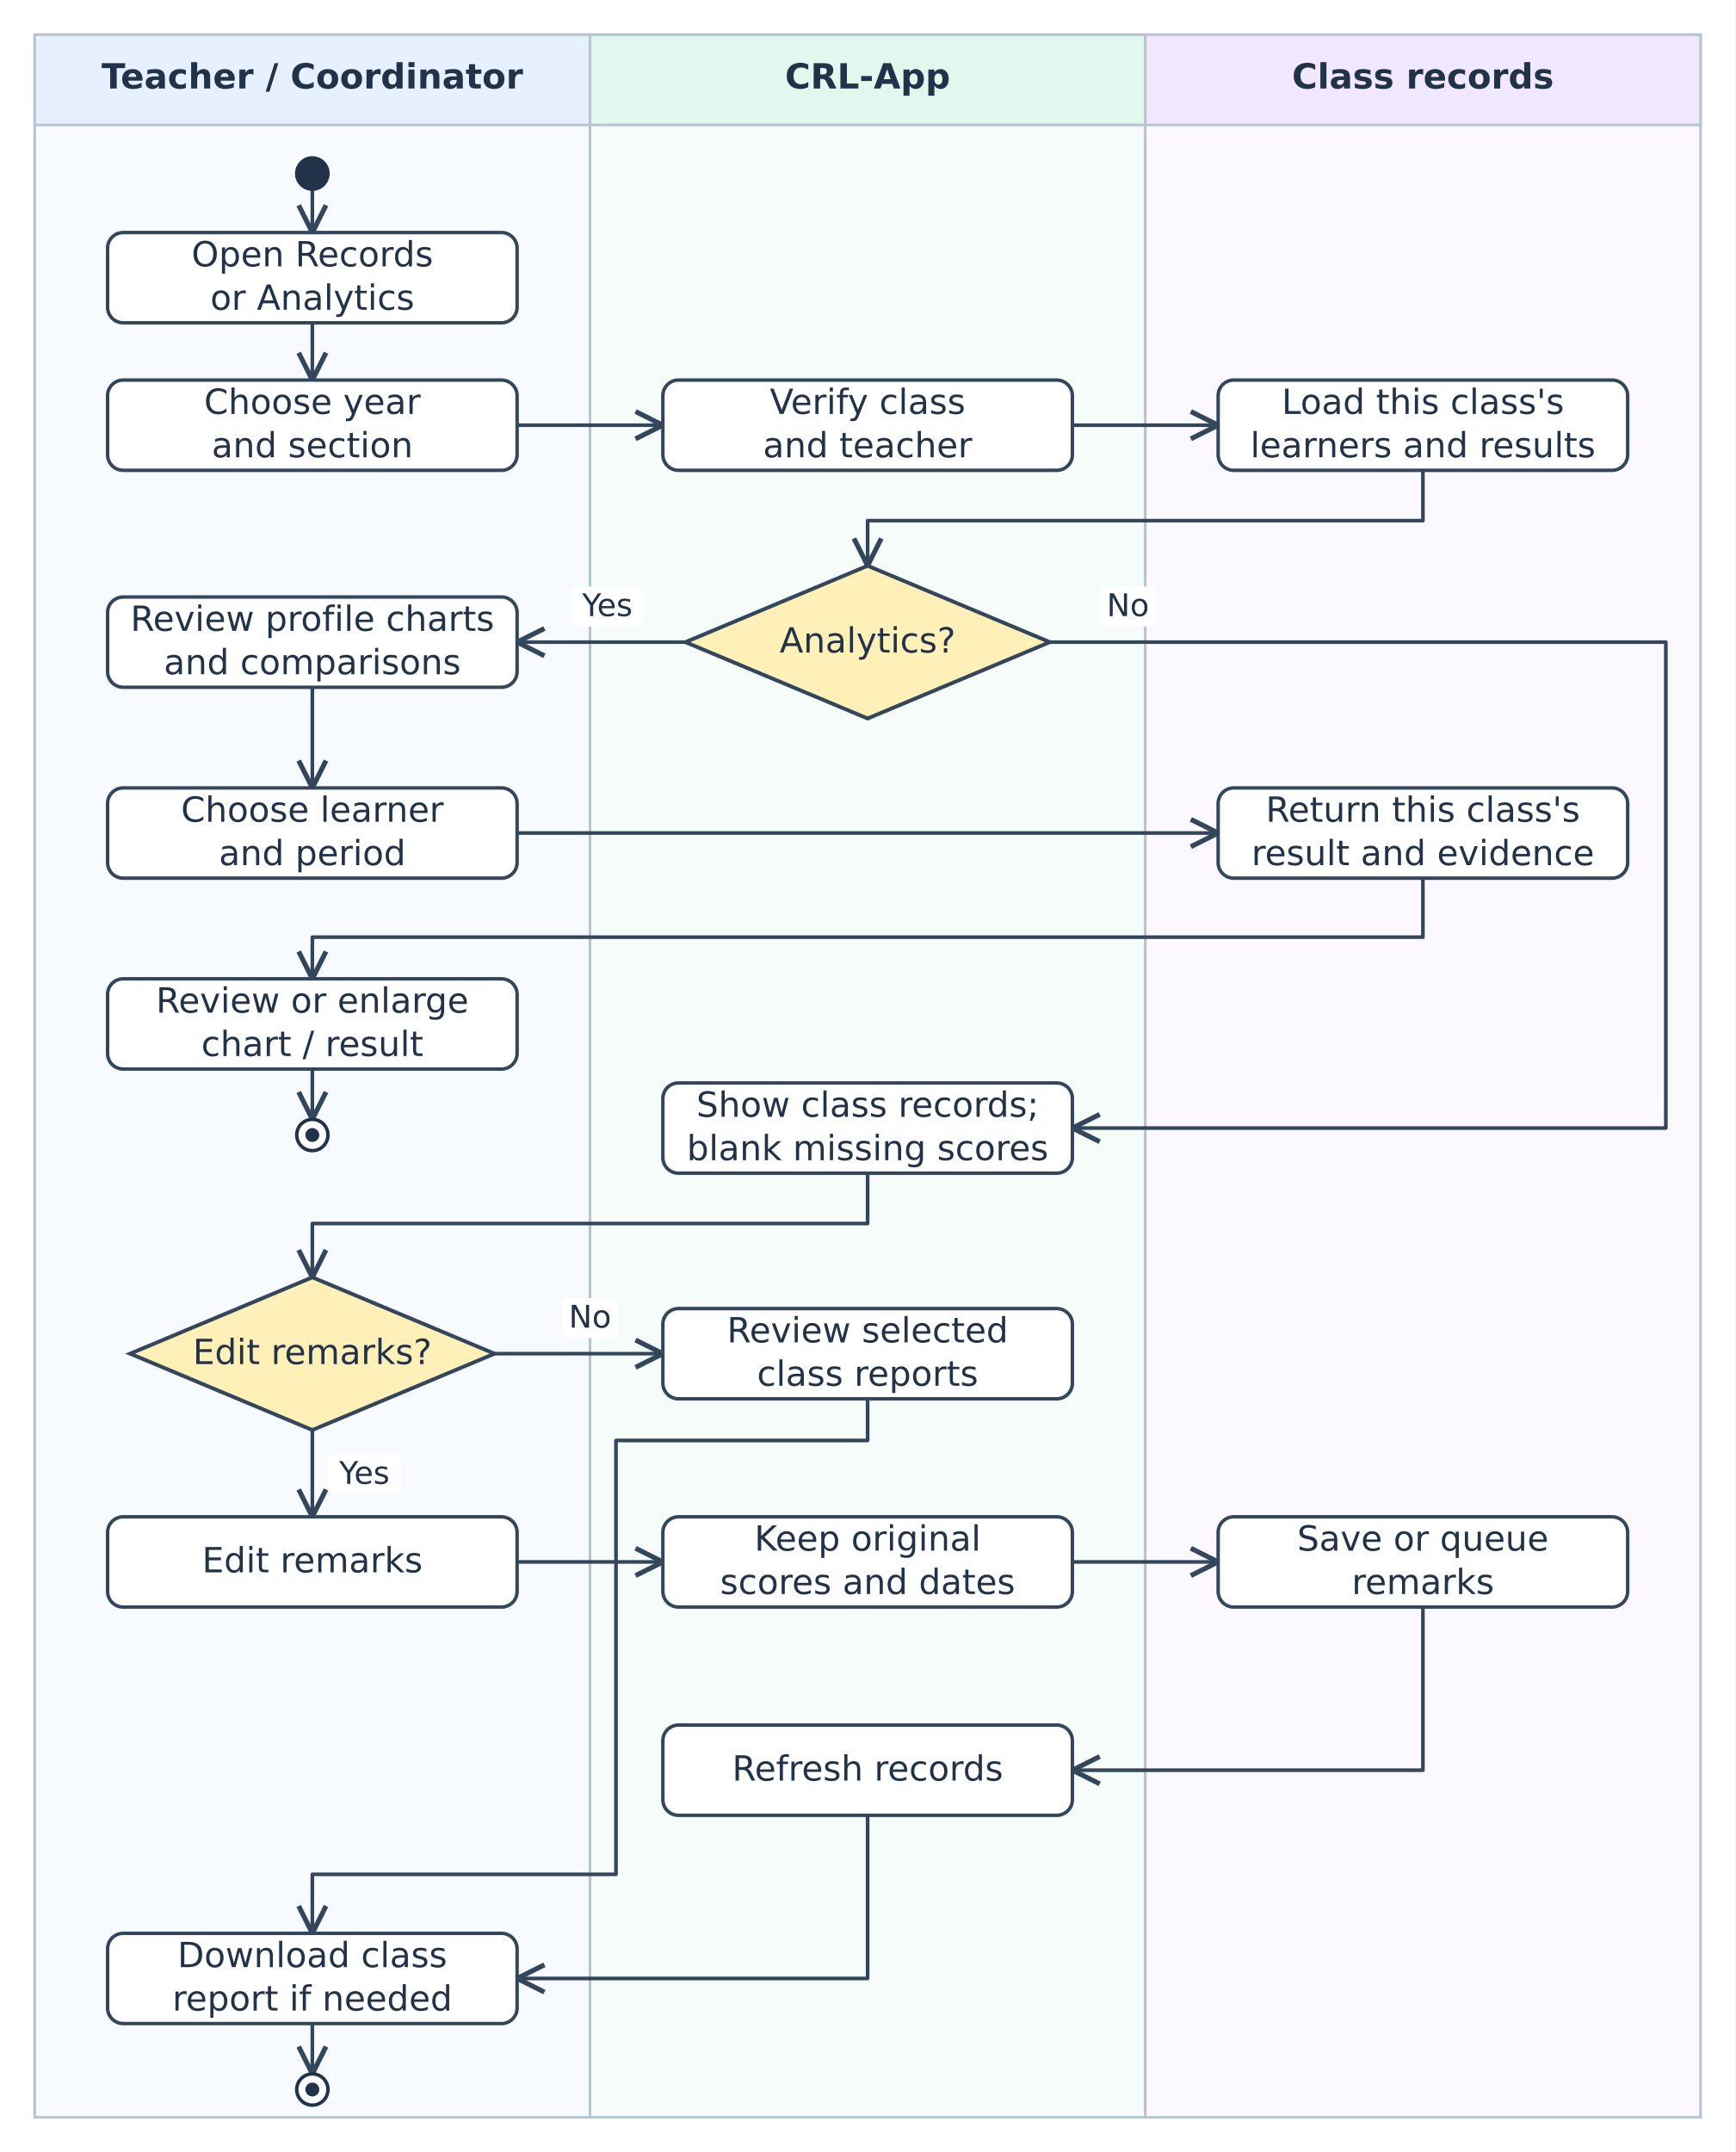
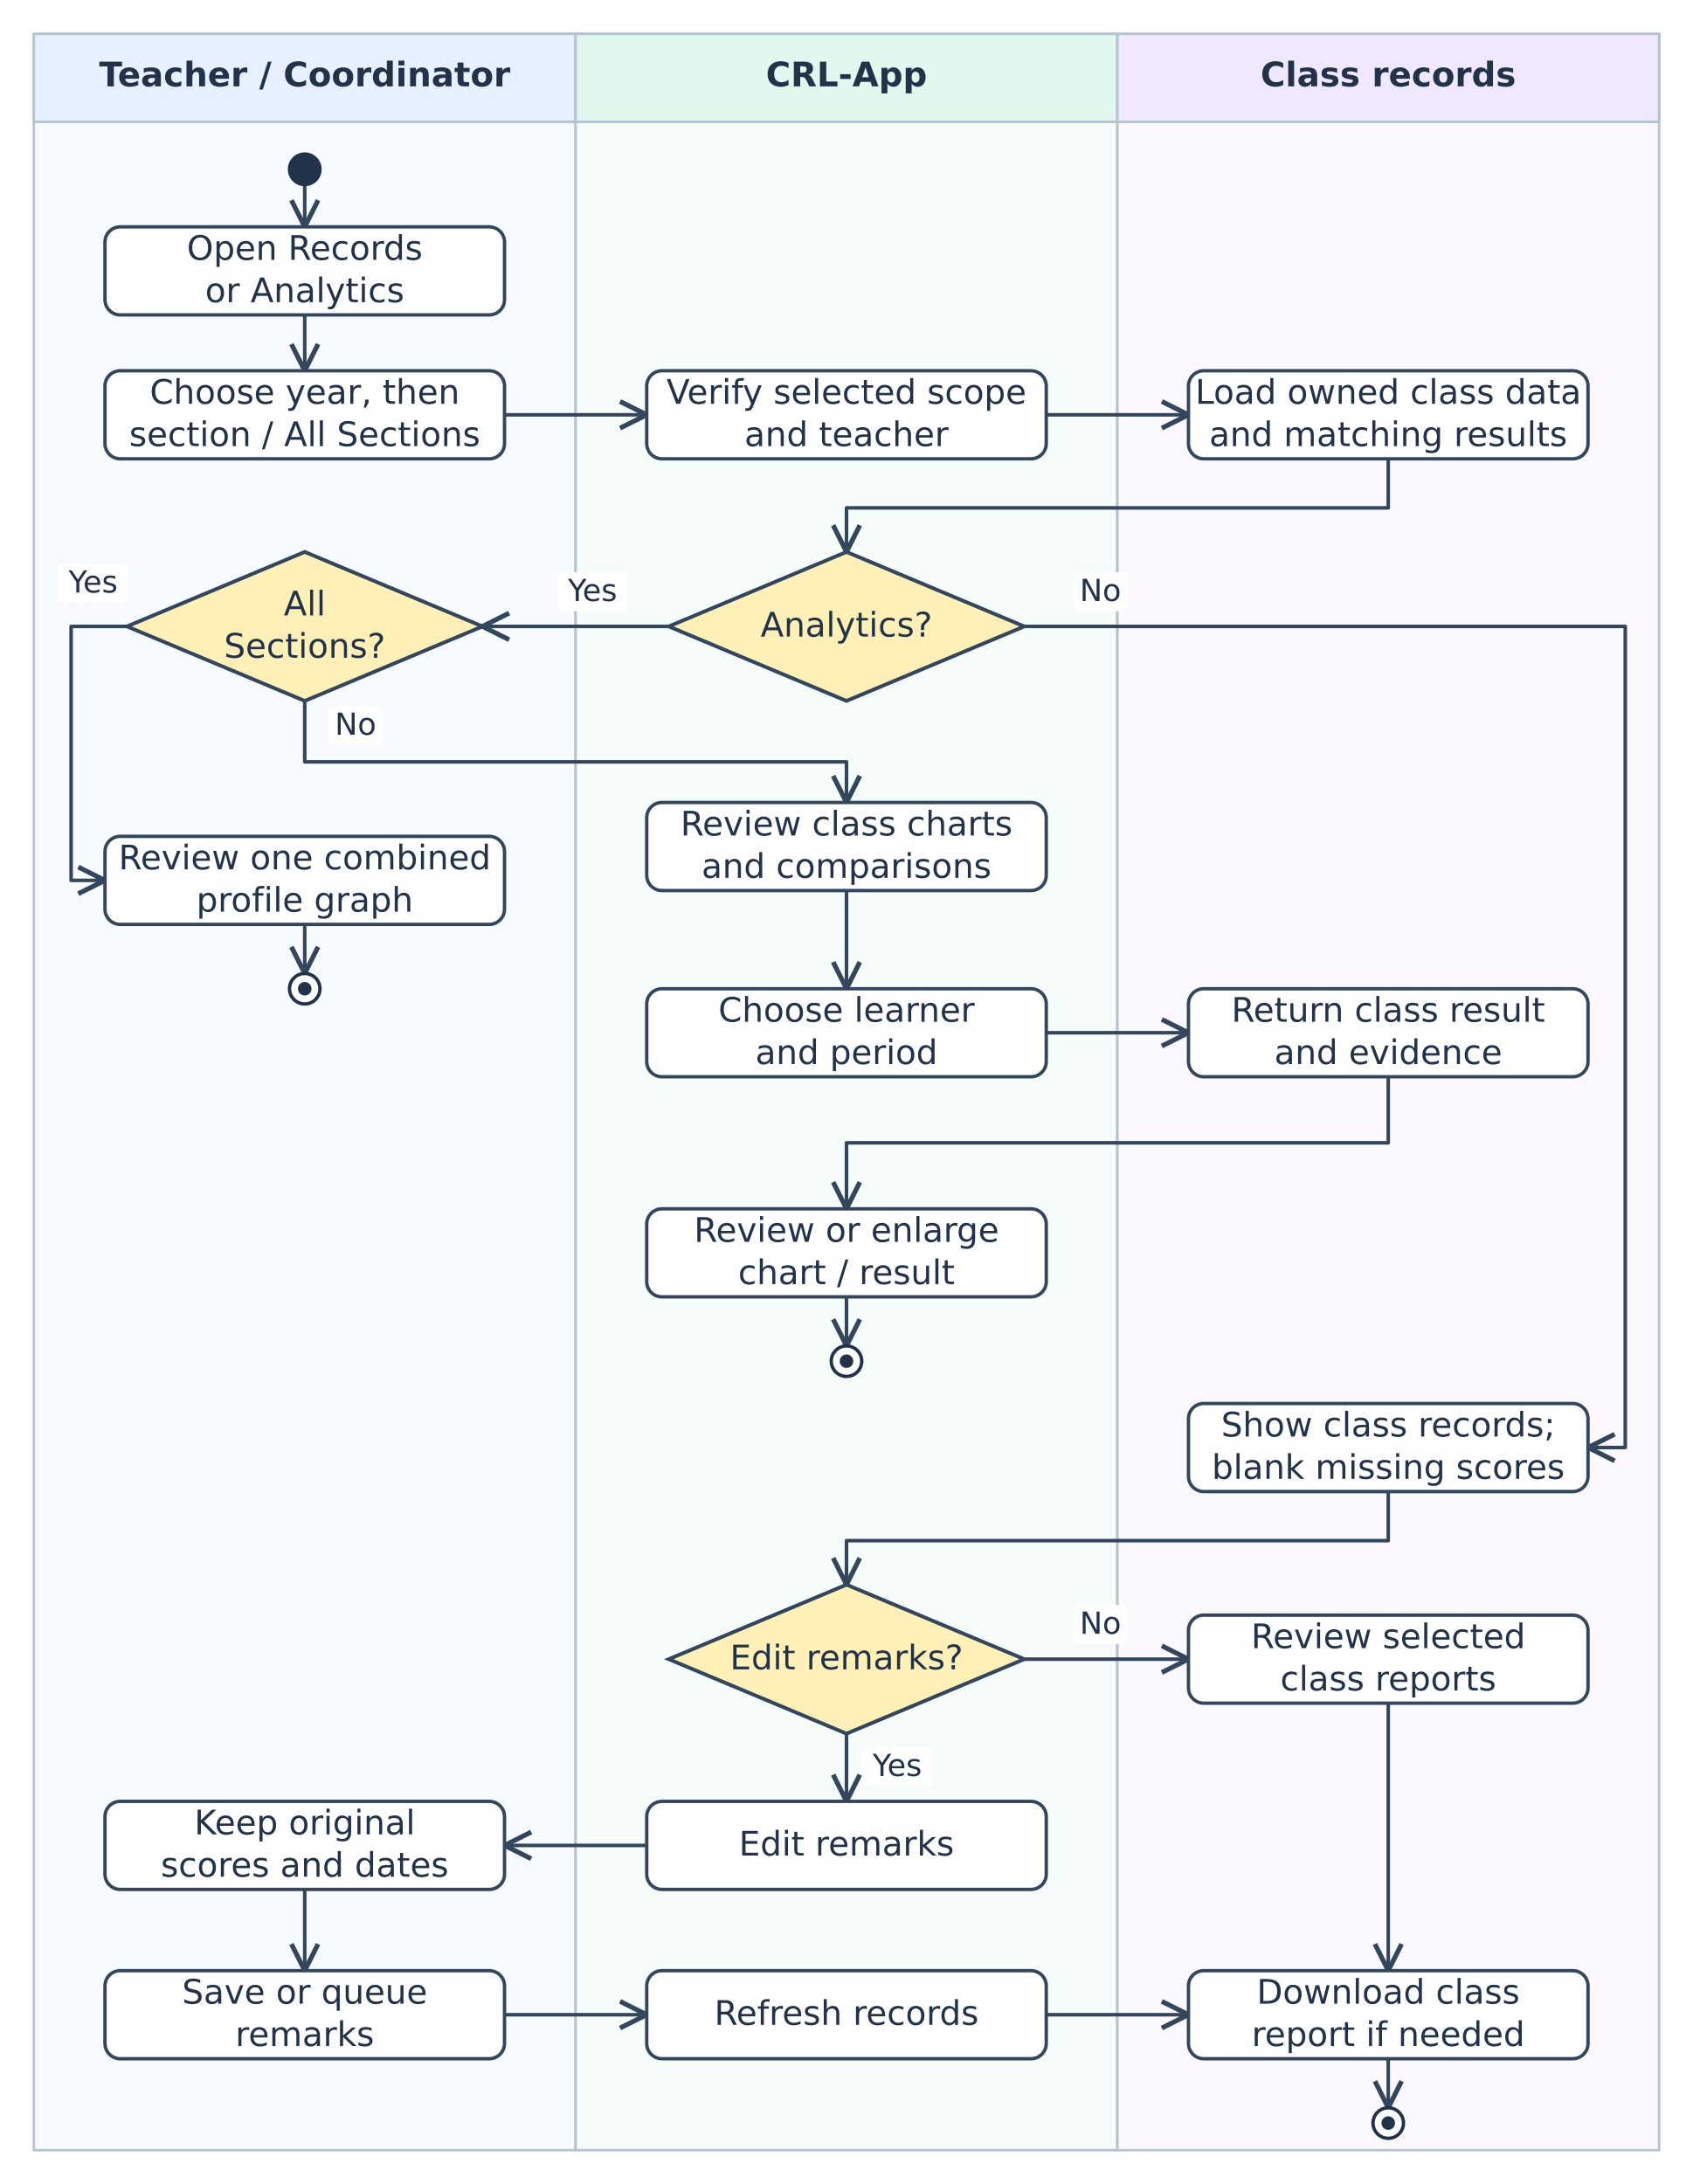
- <svg xmlns="http://www.w3.org/2000/svg" width="1000" height="1240" viewBox="0 0 1000 1240">
+ <svg xmlns="http://www.w3.org/2000/svg" width="1000" height="1290" viewBox="0 0 1000 1290">
  <rect width="100%" height="100%" fill="white" />
  <defs>
    <marker id="arrow" viewBox="0 0 12 12" refX="11" refY="6" markerWidth="9" markerHeight="9" orient="auto-start-reverse">
      <path d="M1,1 L11,6 L1,11" fill="none" stroke="#34465c" stroke-width="1.8" />
    </marker>
  </defs>
-   <rect x="20.0" y="20" width="320.0" height="1200" rx="0" fill="#f7faff" stroke="#b6c4d2" stroke-width="1.5" />
+   <rect x="20.0" y="20" width="320.0" height="1250" rx="0" fill="#f7faff" stroke="#b6c4d2" stroke-width="1.5" />
  <rect x="20.0" y="20" width="320.0" height="52" rx="0" fill="#e7f0ff" stroke="#b6c4d2" stroke-width="1.5" />
-   <rect x="340.0" y="20" width="320.0" height="1200" rx="0" fill="#f6fcf9" stroke="#b6c4d2" stroke-width="1.5" />
+   <rect x="340.0" y="20" width="320.0" height="1250" rx="0" fill="#f6fcf9" stroke="#b6c4d2" stroke-width="1.5" />
  <rect x="340.0" y="20" width="320.0" height="52" rx="0" fill="#e2f7ee" stroke="#b6c4d2" stroke-width="1.5" />
-   <rect x="660.0" y="20" width="320.0" height="1200" rx="0" fill="#fbf8ff" stroke="#b6c4d2" stroke-width="1.5" />
+   <rect x="660.0" y="20" width="320.0" height="1250" rx="0" fill="#fbf8ff" stroke="#b6c4d2" stroke-width="1.5" />
  <rect x="660.0" y="20" width="320.0" height="52" rx="0" fill="#f0e8ff" stroke="#b6c4d2" stroke-width="1.5" />
  <polyline points="180.0,109.0 180.0,134.0" fill="none" stroke="#34465c" stroke-width="2.1" stroke-linejoin="round" marker-end="url(#arrow)" />
  <polyline points="180.0,186.0 180.0,219.0" fill="none" stroke="#34465c" stroke-width="2.1" stroke-linejoin="round" marker-end="url(#arrow)" />
  <polyline points="298.0,245.0 382.0,245.0" fill="none" stroke="#34465c" stroke-width="2.1" stroke-linejoin="round" marker-end="url(#arrow)" />
  <polyline points="618.0,245.0 702.0,245.0" fill="none" stroke="#34465c" stroke-width="2.1" stroke-linejoin="round" marker-end="url(#arrow)" />
  <polyline points="820.0,271.0 820,300 500,300 500.0,326.0" fill="none" stroke="#34465c" stroke-width="2.1" stroke-linejoin="round" marker-end="url(#arrow)" />
-   <polyline points="395.0,370.0 298.0,370.0" fill="none" stroke="#34465c" stroke-width="2.1" stroke-linejoin="round" marker-end="url(#arrow)" />
-   <polyline points="180.0,396.0 180.0,454.0" fill="none" stroke="#34465c" stroke-width="2.1" stroke-linejoin="round" marker-end="url(#arrow)" />
-   <polyline points="298.0,480.0 702.0,480.0" fill="none" stroke="#34465c" stroke-width="2.1" stroke-linejoin="round" marker-end="url(#arrow)" />
-   <polyline points="820.0,506.0 820,540 180,540 180.0,564.0" fill="none" stroke="#34465c" stroke-width="2.1" stroke-linejoin="round" marker-end="url(#arrow)" />
-   <polyline points="180.0,616.0 180.0,645.0" fill="none" stroke="#34465c" stroke-width="2.1" stroke-linejoin="round" marker-end="url(#arrow)" />
-   <polyline points="605.0,370.0 960,370 960,650 618.0,650.0" fill="none" stroke="#34465c" stroke-width="2.1" stroke-linejoin="round" marker-end="url(#arrow)" />
-   <polyline points="500.0,676.0 500,705 180,705 180.0,736.0" fill="none" stroke="#34465c" stroke-width="2.1" stroke-linejoin="round" marker-end="url(#arrow)" />
-   <polyline points="285.0,780.0 382.0,780.0" fill="none" stroke="#34465c" stroke-width="2.1" stroke-linejoin="round" marker-end="url(#arrow)" />
-   <polyline points="180.0,824.0 180.0,874.0" fill="none" stroke="#34465c" stroke-width="2.1" stroke-linejoin="round" marker-end="url(#arrow)" />
-   <polyline points="500.0,806.0 500,830 355,830 355,1080 180,1080 180.0,1114.0" fill="none" stroke="#34465c" stroke-width="2.1" stroke-linejoin="round" marker-end="url(#arrow)" />
-   <polyline points="298.0,900.0 382.0,900.0" fill="none" stroke="#34465c" stroke-width="2.1" stroke-linejoin="round" marker-end="url(#arrow)" />
-   <polyline points="618.0,900.0 702.0,900.0" fill="none" stroke="#34465c" stroke-width="2.1" stroke-linejoin="round" marker-end="url(#arrow)" />
-   <polyline points="820.0,926.0 820,1020 618.0,1020.0" fill="none" stroke="#34465c" stroke-width="2.1" stroke-linejoin="round" marker-end="url(#arrow)" />
-   <polyline points="500.0,1046.0 500,1140 298.0,1140.0" fill="none" stroke="#34465c" stroke-width="2.1" stroke-linejoin="round" marker-end="url(#arrow)" />
-   <polyline points="180.0,1166.0 180.0,1195.0" fill="none" stroke="#34465c" stroke-width="2.1" stroke-linejoin="round" marker-end="url(#arrow)" />
+   <polyline points="395.0,370.0 285.0,370.0" fill="none" stroke="#34465c" stroke-width="2.1" stroke-linejoin="round" marker-end="url(#arrow)" />
+   <polyline points="75.0,370.0 42,370 42,520 62.0,520.0" fill="none" stroke="#34465c" stroke-width="2.1" stroke-linejoin="round" marker-end="url(#arrow)" />
+   <polyline points="180.0,546.0 180.0,575.0" fill="none" stroke="#34465c" stroke-width="2.1" stroke-linejoin="round" marker-end="url(#arrow)" />
+   <polyline points="180.0,414.0 180,450 500,450 500.0,474.0" fill="none" stroke="#34465c" stroke-width="2.1" stroke-linejoin="round" marker-end="url(#arrow)" />
+   <polyline points="500.0,526.0 500.0,584.0" fill="none" stroke="#34465c" stroke-width="2.1" stroke-linejoin="round" marker-end="url(#arrow)" />
+   <polyline points="618.0,610.0 702.0,610.0" fill="none" stroke="#34465c" stroke-width="2.1" stroke-linejoin="round" marker-end="url(#arrow)" />
+   <polyline points="820.0,636.0 820,675 500,675 500.0,714.0" fill="none" stroke="#34465c" stroke-width="2.1" stroke-linejoin="round" marker-end="url(#arrow)" />
+   <polyline points="500.0,766.0 500.0,795.0" fill="none" stroke="#34465c" stroke-width="2.1" stroke-linejoin="round" marker-end="url(#arrow)" />
+   <polyline points="605.0,370.0 960,370 960,855 938.0,855.0" fill="none" stroke="#34465c" stroke-width="2.1" stroke-linejoin="round" marker-end="url(#arrow)" />
+   <polyline points="820.0,881.0 820,910 500,910 500.0,936.0" fill="none" stroke="#34465c" stroke-width="2.1" stroke-linejoin="round" marker-end="url(#arrow)" />
+   <polyline points="605.0,980.0 702.0,980.0" fill="none" stroke="#34465c" stroke-width="2.1" stroke-linejoin="round" marker-end="url(#arrow)" />
+   <polyline points="500.0,1024.0 500.0,1064.0" fill="none" stroke="#34465c" stroke-width="2.1" stroke-linejoin="round" marker-end="url(#arrow)" />
+   <polyline points="820.0,1006.0 820.0,1164.0" fill="none" stroke="#34465c" stroke-width="2.1" stroke-linejoin="round" marker-end="url(#arrow)" />
+   <polyline points="382.0,1090.0 298.0,1090.0" fill="none" stroke="#34465c" stroke-width="2.1" stroke-linejoin="round" marker-end="url(#arrow)" />
+   <polyline points="180.0,1116.0 180.0,1164.0" fill="none" stroke="#34465c" stroke-width="2.1" stroke-linejoin="round" marker-end="url(#arrow)" />
+   <polyline points="298.0,1190.0 382.0,1190.0" fill="none" stroke="#34465c" stroke-width="2.1" stroke-linejoin="round" marker-end="url(#arrow)" />
+   <polyline points="618.0,1190.0 702.0,1190.0" fill="none" stroke="#34465c" stroke-width="2.1" stroke-linejoin="round" marker-end="url(#arrow)" />
+   <polyline points="820.0,1216.0 820.0,1245.0" fill="none" stroke="#34465c" stroke-width="2.1" stroke-linejoin="round" marker-end="url(#arrow)" />
  <text x="180.0" y="51.0" text-anchor="middle" font-family="DejaVu Sans,Arial,sans-serif" font-size="20" fill="#223249" font-weight="bold">Teacher / Coordinator</text>
  <text x="500.0" y="51.0" text-anchor="middle" font-family="DejaVu Sans,Arial,sans-serif" font-size="20" fill="#223249" font-weight="bold">CRL-App</text>
  <text x="820.0" y="51.0" text-anchor="middle" font-family="DejaVu Sans,Arial,sans-serif" font-size="20" fill="#223249" font-weight="bold">Class records</text>
  <circle cx="180" cy="100" r="9.0" fill="#223249" stroke="#223249" stroke-width="2" />
  <rect x="62.0" y="134.0" width="236" height="52" rx="9" fill="white" stroke="#34465c" stroke-width="2" />
  <text x="180" y="153.5" text-anchor="middle" font-family="DejaVu Sans,Arial,sans-serif" font-size="20" fill="#223249">Open Records</text>
  <text x="180" y="178.5" text-anchor="middle" font-family="DejaVu Sans,Arial,sans-serif" font-size="20" fill="#223249">or Analytics</text>
  <rect x="62.0" y="219.0" width="236" height="52" rx="9" fill="white" stroke="#34465c" stroke-width="2" />
-   <text x="180" y="238.5" text-anchor="middle" font-family="DejaVu Sans,Arial,sans-serif" font-size="20" fill="#223249">Choose year</text>
-   <text x="180" y="263.5" text-anchor="middle" font-family="DejaVu Sans,Arial,sans-serif" font-size="20" fill="#223249">and section</text>
+   <text x="180" y="238.5" text-anchor="middle" font-family="DejaVu Sans,Arial,sans-serif" font-size="20" fill="#223249">Choose year, then</text>
+   <text x="180" y="263.5" text-anchor="middle" font-family="DejaVu Sans,Arial,sans-serif" font-size="20" fill="#223249">section / All Sections</text>
  <rect x="382.0" y="219.0" width="236" height="52" rx="9" fill="white" stroke="#34465c" stroke-width="2" />
-   <text x="500" y="238.5" text-anchor="middle" font-family="DejaVu Sans,Arial,sans-serif" font-size="20" fill="#223249">Verify class</text>
+   <text x="500" y="238.5" text-anchor="middle" font-family="DejaVu Sans,Arial,sans-serif" font-size="20" fill="#223249">Verify selected scope</text>
  <text x="500" y="263.5" text-anchor="middle" font-family="DejaVu Sans,Arial,sans-serif" font-size="20" fill="#223249">and teacher</text>
  <rect x="702.0" y="219.0" width="236" height="52" rx="9" fill="white" stroke="#34465c" stroke-width="2" />
-   <text x="820" y="238.5" text-anchor="middle" font-family="DejaVu Sans,Arial,sans-serif" font-size="20" fill="#223249">Load this class's</text>
-   <text x="820" y="263.5" text-anchor="middle" font-family="DejaVu Sans,Arial,sans-serif" font-size="20" fill="#223249">learners and results</text>
+   <text x="820" y="238.5" text-anchor="middle" font-family="DejaVu Sans,Arial,sans-serif" font-size="20" fill="#223249">Load owned class data</text>
+   <text x="820" y="263.5" text-anchor="middle" font-family="DejaVu Sans,Arial,sans-serif" font-size="20" fill="#223249">and matching results</text>
  <polygon points="500,326.0 605.0,370 500,414.0 395.0,370" fill="#fff0b8" stroke="#34465c" stroke-width="2.2" />
  <text x="500" y="376.0" text-anchor="middle" font-family="DejaVu Sans,Arial,sans-serif" font-size="20" fill="#223249">Analytics?</text>
-   <rect x="62.0" y="344.0" width="236" height="52" rx="9" fill="white" stroke="#34465c" stroke-width="2" />
-   <text x="180" y="363.5" text-anchor="middle" font-family="DejaVu Sans,Arial,sans-serif" font-size="20" fill="#223249">Review profile charts</text>
-   <text x="180" y="388.5" text-anchor="middle" font-family="DejaVu Sans,Arial,sans-serif" font-size="20" fill="#223249">and comparisons</text>
-   <rect x="62.0" y="454.0" width="236" height="52" rx="9" fill="white" stroke="#34465c" stroke-width="2" />
-   <text x="180" y="473.5" text-anchor="middle" font-family="DejaVu Sans,Arial,sans-serif" font-size="20" fill="#223249">Choose learner</text>
-   <text x="180" y="498.5" text-anchor="middle" font-family="DejaVu Sans,Arial,sans-serif" font-size="20" fill="#223249">and period</text>
-   <rect x="702.0" y="454.0" width="236" height="52" rx="9" fill="white" stroke="#34465c" stroke-width="2" />
-   <text x="820" y="473.5" text-anchor="middle" font-family="DejaVu Sans,Arial,sans-serif" font-size="20" fill="#223249">Return this class's</text>
-   <text x="820" y="498.5" text-anchor="middle" font-family="DejaVu Sans,Arial,sans-serif" font-size="20" fill="#223249">result and evidence</text>
-   <rect x="62.0" y="564.0" width="236" height="52" rx="9" fill="white" stroke="#34465c" stroke-width="2" />
-   <text x="180" y="583.5" text-anchor="middle" font-family="DejaVu Sans,Arial,sans-serif" font-size="20" fill="#223249">Review or enlarge</text>
-   <text x="180" y="608.5" text-anchor="middle" font-family="DejaVu Sans,Arial,sans-serif" font-size="20" fill="#223249">chart / result</text>
-   <circle cx="180" cy="654" r="9.0" fill="white" stroke="#223249" stroke-width="2" />
-   <circle cx="180" cy="654" r="4.0" fill="#223249" />
-   <rect x="382.0" y="624.0" width="236" height="52" rx="9" fill="white" stroke="#34465c" stroke-width="2" />
-   <text x="500" y="643.5" text-anchor="middle" font-family="DejaVu Sans,Arial,sans-serif" font-size="20" fill="#223249">Show class records;</text>
-   <text x="500" y="668.5" text-anchor="middle" font-family="DejaVu Sans,Arial,sans-serif" font-size="20" fill="#223249">blank missing scores</text>
-   <polygon points="180,736.0 285.0,780 180,824.0 75.0,780" fill="#fff0b8" stroke="#34465c" stroke-width="2.2" />
-   <text x="180" y="786.0" text-anchor="middle" font-family="DejaVu Sans,Arial,sans-serif" font-size="20" fill="#223249">Edit remarks?</text>
-   <rect x="382.0" y="754.0" width="236" height="52" rx="9" fill="white" stroke="#34465c" stroke-width="2" />
-   <text x="500" y="773.5" text-anchor="middle" font-family="DejaVu Sans,Arial,sans-serif" font-size="20" fill="#223249">Review selected</text>
-   <text x="500" y="798.5" text-anchor="middle" font-family="DejaVu Sans,Arial,sans-serif" font-size="20" fill="#223249">class reports</text>
-   <rect x="62.0" y="874.0" width="236" height="52" rx="9" fill="white" stroke="#34465c" stroke-width="2" />
-   <text x="180" y="906.0" text-anchor="middle" font-family="DejaVu Sans,Arial,sans-serif" font-size="20" fill="#223249">Edit remarks</text>
-   <rect x="382.0" y="874.0" width="236" height="52" rx="9" fill="white" stroke="#34465c" stroke-width="2" />
-   <text x="500" y="893.5" text-anchor="middle" font-family="DejaVu Sans,Arial,sans-serif" font-size="20" fill="#223249">Keep original</text>
-   <text x="500" y="918.5" text-anchor="middle" font-family="DejaVu Sans,Arial,sans-serif" font-size="20" fill="#223249">scores and dates</text>
-   <rect x="702.0" y="874.0" width="236" height="52" rx="9" fill="white" stroke="#34465c" stroke-width="2" />
-   <text x="820" y="893.5" text-anchor="middle" font-family="DejaVu Sans,Arial,sans-serif" font-size="20" fill="#223249">Save or queue</text>
-   <text x="820" y="918.5" text-anchor="middle" font-family="DejaVu Sans,Arial,sans-serif" font-size="20" fill="#223249">remarks</text>
-   <rect x="382.0" y="994.0" width="236" height="52" rx="9" fill="white" stroke="#34465c" stroke-width="2" />
-   <text x="500" y="1026.0" text-anchor="middle" font-family="DejaVu Sans,Arial,sans-serif" font-size="20" fill="#223249">Refresh records</text>
-   <rect x="62.0" y="1114.0" width="236" height="52" rx="9" fill="white" stroke="#34465c" stroke-width="2" />
-   <text x="180" y="1133.5" text-anchor="middle" font-family="DejaVu Sans,Arial,sans-serif" font-size="20" fill="#223249">Download class</text>
-   <text x="180" y="1158.5" text-anchor="middle" font-family="DejaVu Sans,Arial,sans-serif" font-size="20" fill="#223249">report if needed</text>
-   <circle cx="180" cy="1204" r="9.0" fill="white" stroke="#223249" stroke-width="2" />
-   <circle cx="180" cy="1204" r="4.0" fill="#223249" />
+   <polygon points="180,326.0 285.0,370 180,414.0 75.0,370" fill="#fff0b8" stroke="#34465c" stroke-width="2.2" />
+   <text x="180" y="363.5" text-anchor="middle" font-family="DejaVu Sans,Arial,sans-serif" font-size="20" fill="#223249">All</text>
+   <text x="180" y="388.5" text-anchor="middle" font-family="DejaVu Sans,Arial,sans-serif" font-size="20" fill="#223249">Sections?</text>
+   <rect x="62.0" y="494.0" width="236" height="52" rx="9" fill="white" stroke="#34465c" stroke-width="2" />
+   <text x="180" y="513.5" text-anchor="middle" font-family="DejaVu Sans,Arial,sans-serif" font-size="20" fill="#223249">Review one combined</text>
+   <text x="180" y="538.5" text-anchor="middle" font-family="DejaVu Sans,Arial,sans-serif" font-size="20" fill="#223249">profile graph</text>
+   <circle cx="180" cy="584" r="9.0" fill="white" stroke="#223249" stroke-width="2" />
+   <circle cx="180" cy="584" r="4.0" fill="#223249" />
+   <rect x="382.0" y="474.0" width="236" height="52" rx="9" fill="white" stroke="#34465c" stroke-width="2" />
+   <text x="500" y="493.5" text-anchor="middle" font-family="DejaVu Sans,Arial,sans-serif" font-size="20" fill="#223249">Review class charts</text>
+   <text x="500" y="518.5" text-anchor="middle" font-family="DejaVu Sans,Arial,sans-serif" font-size="20" fill="#223249">and comparisons</text>
+   <rect x="382.0" y="584.0" width="236" height="52" rx="9" fill="white" stroke="#34465c" stroke-width="2" />
+   <text x="500" y="603.5" text-anchor="middle" font-family="DejaVu Sans,Arial,sans-serif" font-size="20" fill="#223249">Choose learner</text>
+   <text x="500" y="628.5" text-anchor="middle" font-family="DejaVu Sans,Arial,sans-serif" font-size="20" fill="#223249">and period</text>
+   <rect x="702.0" y="584.0" width="236" height="52" rx="9" fill="white" stroke="#34465c" stroke-width="2" />
+   <text x="820" y="603.5" text-anchor="middle" font-family="DejaVu Sans,Arial,sans-serif" font-size="20" fill="#223249">Return class result</text>
+   <text x="820" y="628.5" text-anchor="middle" font-family="DejaVu Sans,Arial,sans-serif" font-size="20" fill="#223249">and evidence</text>
+   <rect x="382.0" y="714.0" width="236" height="52" rx="9" fill="white" stroke="#34465c" stroke-width="2" />
+   <text x="500" y="733.5" text-anchor="middle" font-family="DejaVu Sans,Arial,sans-serif" font-size="20" fill="#223249">Review or enlarge</text>
+   <text x="500" y="758.5" text-anchor="middle" font-family="DejaVu Sans,Arial,sans-serif" font-size="20" fill="#223249">chart / result</text>
+   <circle cx="500" cy="804" r="9.0" fill="white" stroke="#223249" stroke-width="2" />
+   <circle cx="500" cy="804" r="4.0" fill="#223249" />
+   <rect x="702.0" y="829.0" width="236" height="52" rx="9" fill="white" stroke="#34465c" stroke-width="2" />
+   <text x="820" y="848.5" text-anchor="middle" font-family="DejaVu Sans,Arial,sans-serif" font-size="20" fill="#223249">Show class records;</text>
+   <text x="820" y="873.5" text-anchor="middle" font-family="DejaVu Sans,Arial,sans-serif" font-size="20" fill="#223249">blank missing scores</text>
+   <polygon points="500,936.0 605.0,980 500,1024.0 395.0,980" fill="#fff0b8" stroke="#34465c" stroke-width="2.2" />
+   <text x="500" y="986.0" text-anchor="middle" font-family="DejaVu Sans,Arial,sans-serif" font-size="20" fill="#223249">Edit remarks?</text>
+   <rect x="702.0" y="954.0" width="236" height="52" rx="9" fill="white" stroke="#34465c" stroke-width="2" />
+   <text x="820" y="973.5" text-anchor="middle" font-family="DejaVu Sans,Arial,sans-serif" font-size="20" fill="#223249">Review selected</text>
+   <text x="820" y="998.5" text-anchor="middle" font-family="DejaVu Sans,Arial,sans-serif" font-size="20" fill="#223249">class reports</text>
+   <rect x="382.0" y="1064.0" width="236" height="52" rx="9" fill="white" stroke="#34465c" stroke-width="2" />
+   <text x="500" y="1096.0" text-anchor="middle" font-family="DejaVu Sans,Arial,sans-serif" font-size="20" fill="#223249">Edit remarks</text>
+   <rect x="62.0" y="1064.0" width="236" height="52" rx="9" fill="white" stroke="#34465c" stroke-width="2" />
+   <text x="180" y="1083.5" text-anchor="middle" font-family="DejaVu Sans,Arial,sans-serif" font-size="20" fill="#223249">Keep original</text>
+   <text x="180" y="1108.5" text-anchor="middle" font-family="DejaVu Sans,Arial,sans-serif" font-size="20" fill="#223249">scores and dates</text>
+   <rect x="62.0" y="1164.0" width="236" height="52" rx="9" fill="white" stroke="#34465c" stroke-width="2" />
+   <text x="180" y="1183.5" text-anchor="middle" font-family="DejaVu Sans,Arial,sans-serif" font-size="20" fill="#223249">Save or queue</text>
+   <text x="180" y="1208.5" text-anchor="middle" font-family="DejaVu Sans,Arial,sans-serif" font-size="20" fill="#223249">remarks</text>
+   <rect x="382.0" y="1164.0" width="236" height="52" rx="9" fill="white" stroke="#34465c" stroke-width="2" />
+   <text x="500" y="1196.0" text-anchor="middle" font-family="DejaVu Sans,Arial,sans-serif" font-size="20" fill="#223249">Refresh records</text>
+   <rect x="702.0" y="1164.0" width="236" height="52" rx="9" fill="white" stroke="#34465c" stroke-width="2" />
+   <text x="820" y="1183.5" text-anchor="middle" font-family="DejaVu Sans,Arial,sans-serif" font-size="20" fill="#223249">Download class</text>
+   <text x="820" y="1208.5" text-anchor="middle" font-family="DejaVu Sans,Arial,sans-serif" font-size="20" fill="#223249">report if needed</text>
+   <circle cx="820" cy="1254" r="9.0" fill="white" stroke="#223249" stroke-width="2" />
+   <circle cx="820" cy="1254" r="4.0" fill="#223249" />
  <rect x="329.0" y="338" width="42" height="23" rx="3" fill="white" />
  <text x="350" y="355" text-anchor="middle" font-family="DejaVu Sans,Arial,sans-serif" font-size="18" fill="#223249">Yes</text>
+   <rect x="34.0" y="333" width="42" height="23" rx="3" fill="white" />
+   <text x="55" y="350" text-anchor="middle" font-family="DejaVu Sans,Arial,sans-serif" font-size="18" fill="#223249">Yes</text>
+   <rect x="194.0" y="417" width="32" height="23" rx="3" fill="white" />
+   <text x="210" y="434" text-anchor="middle" font-family="DejaVu Sans,Arial,sans-serif" font-size="18" fill="#223249">No</text>
  <rect x="634.0" y="338" width="32" height="23" rx="3" fill="white" />
  <text x="650" y="355" text-anchor="middle" font-family="DejaVu Sans,Arial,sans-serif" font-size="18" fill="#223249">No</text>
-   <rect x="324.0" y="748" width="32" height="23" rx="3" fill="white" />
-   <text x="340" y="765" text-anchor="middle" font-family="DejaVu Sans,Arial,sans-serif" font-size="18" fill="#223249">No</text>
-   <rect x="189.0" y="838" width="42" height="23" rx="3" fill="white" />
-   <text x="210" y="855" text-anchor="middle" font-family="DejaVu Sans,Arial,sans-serif" font-size="18" fill="#223249">Yes</text>
+   <rect x="634.0" y="948" width="32" height="23" rx="3" fill="white" />
+   <text x="650" y="965" text-anchor="middle" font-family="DejaVu Sans,Arial,sans-serif" font-size="18" fill="#223249">No</text>
+   <rect x="509.0" y="1032" width="42" height="23" rx="3" fill="white" />
+   <text x="530" y="1049" text-anchor="middle" font-family="DejaVu Sans,Arial,sans-serif" font-size="18" fill="#223249">Yes</text>
</svg>
